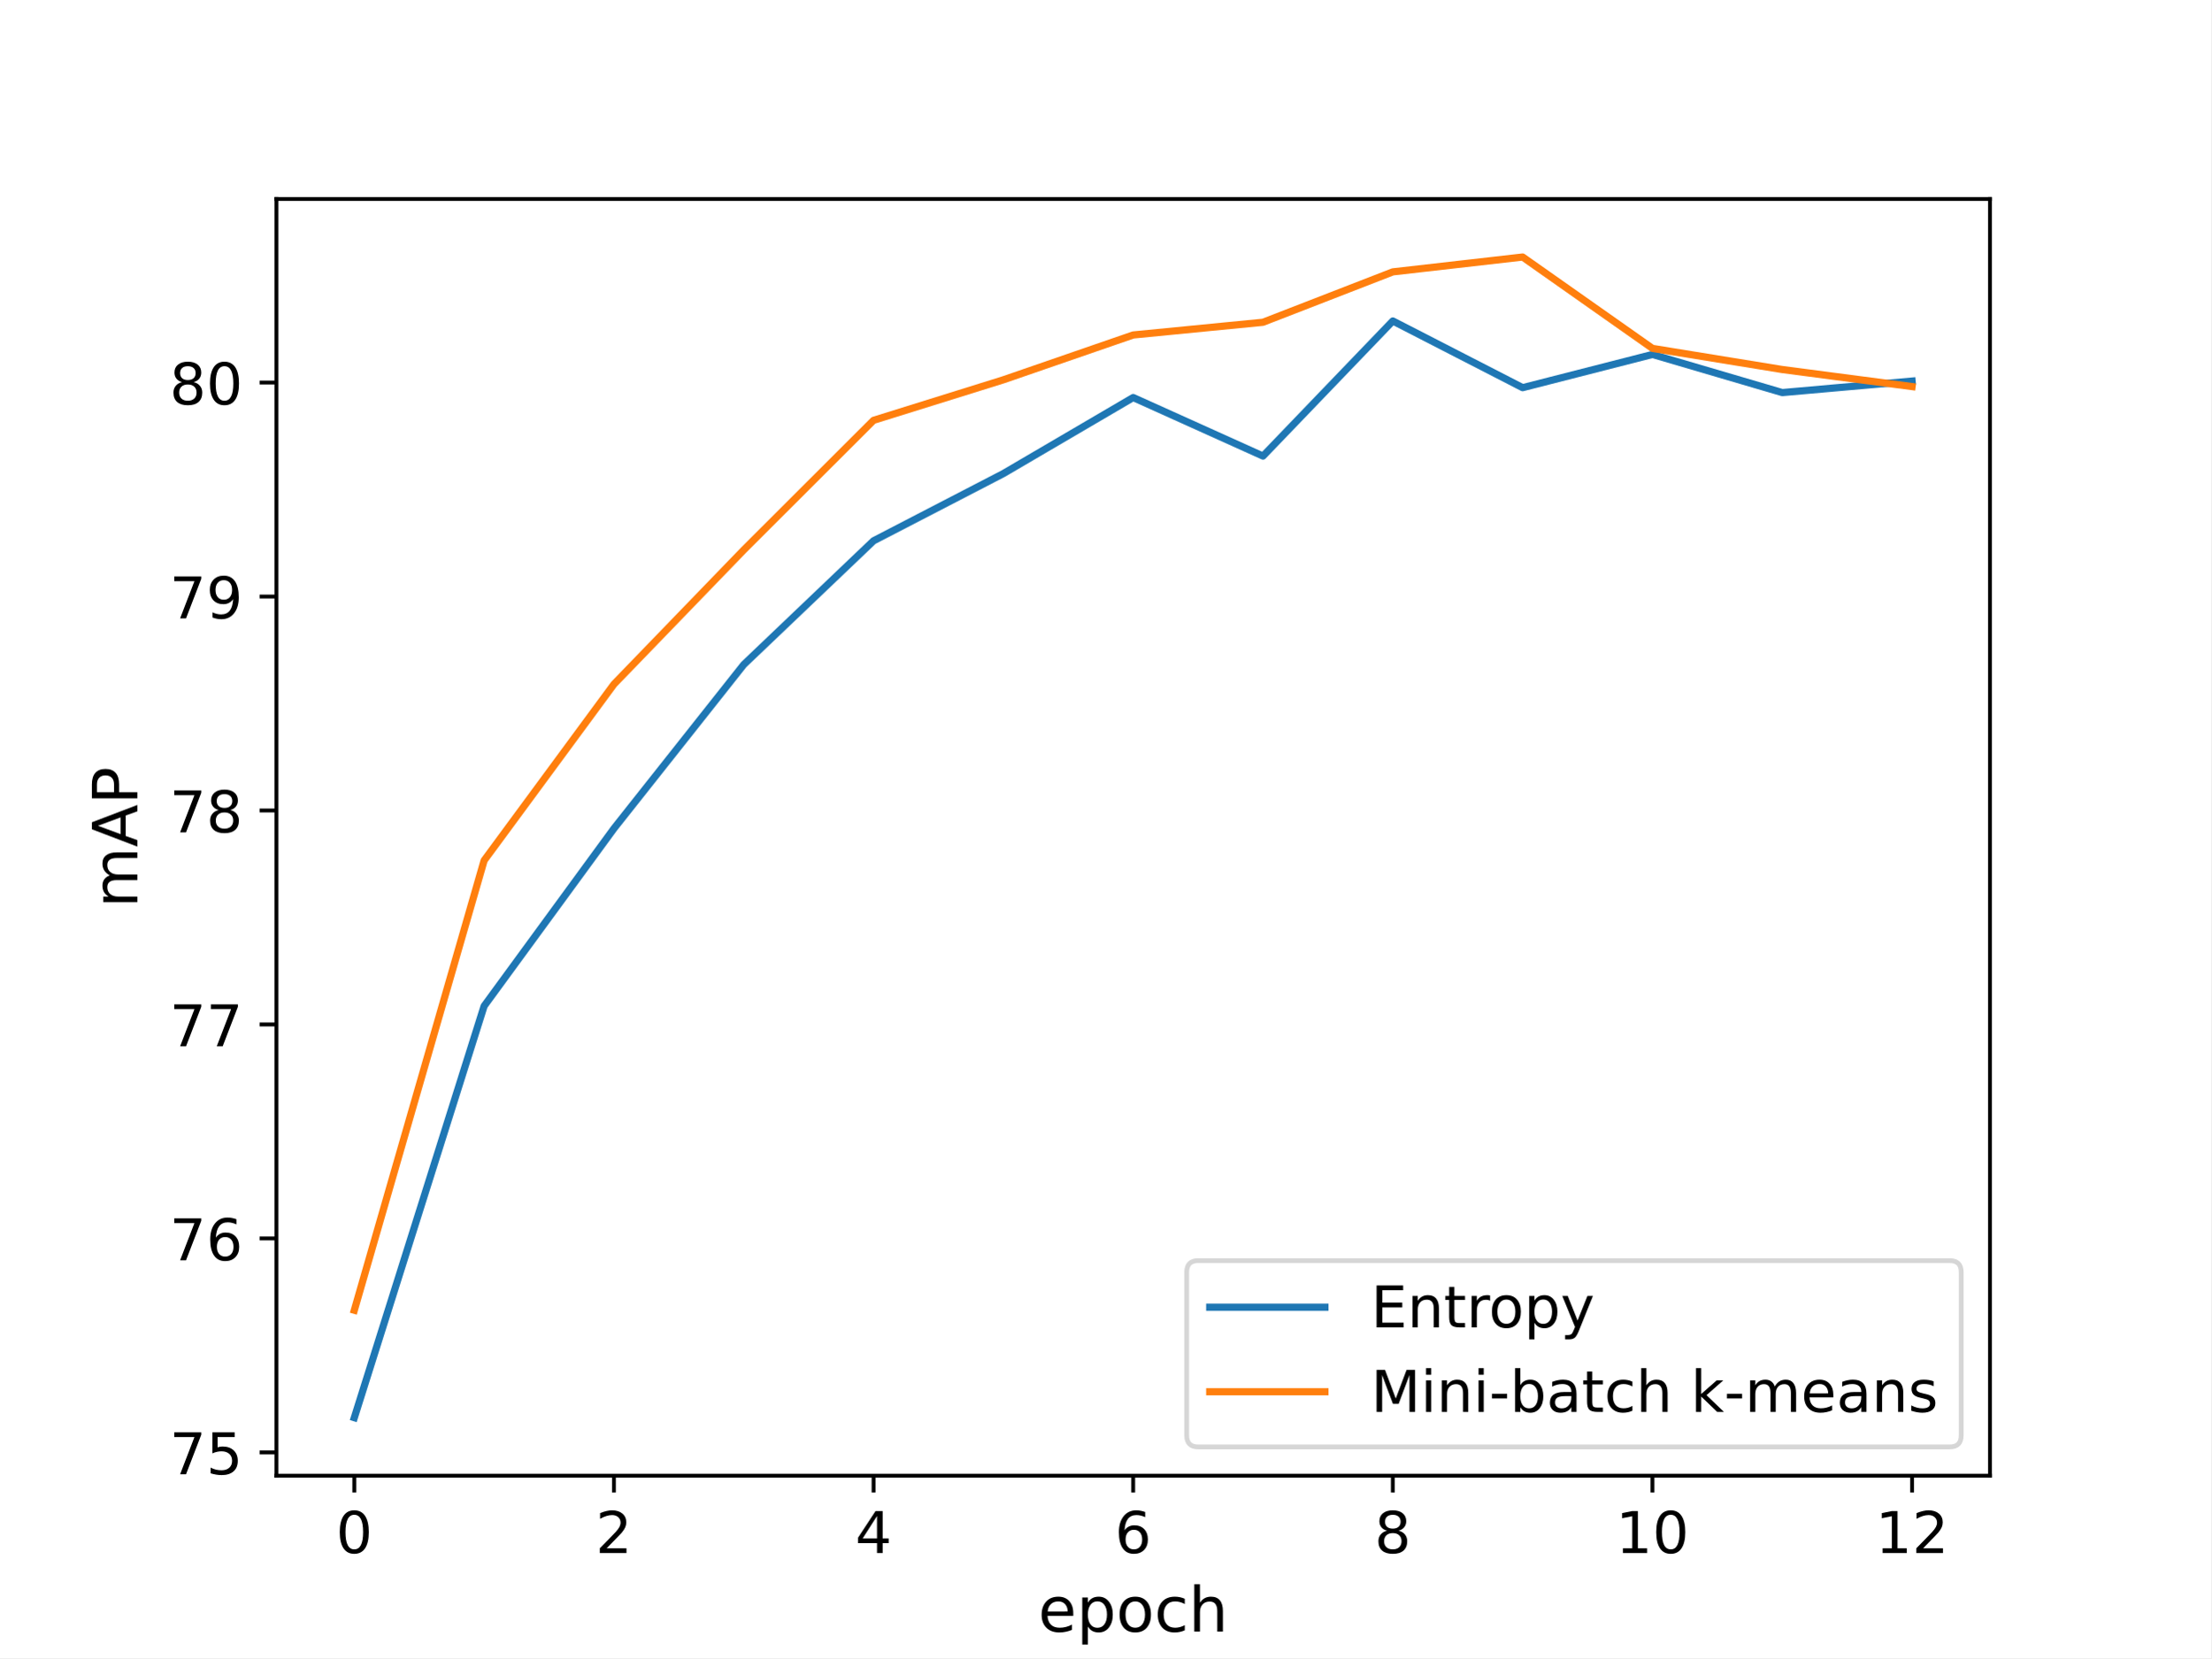
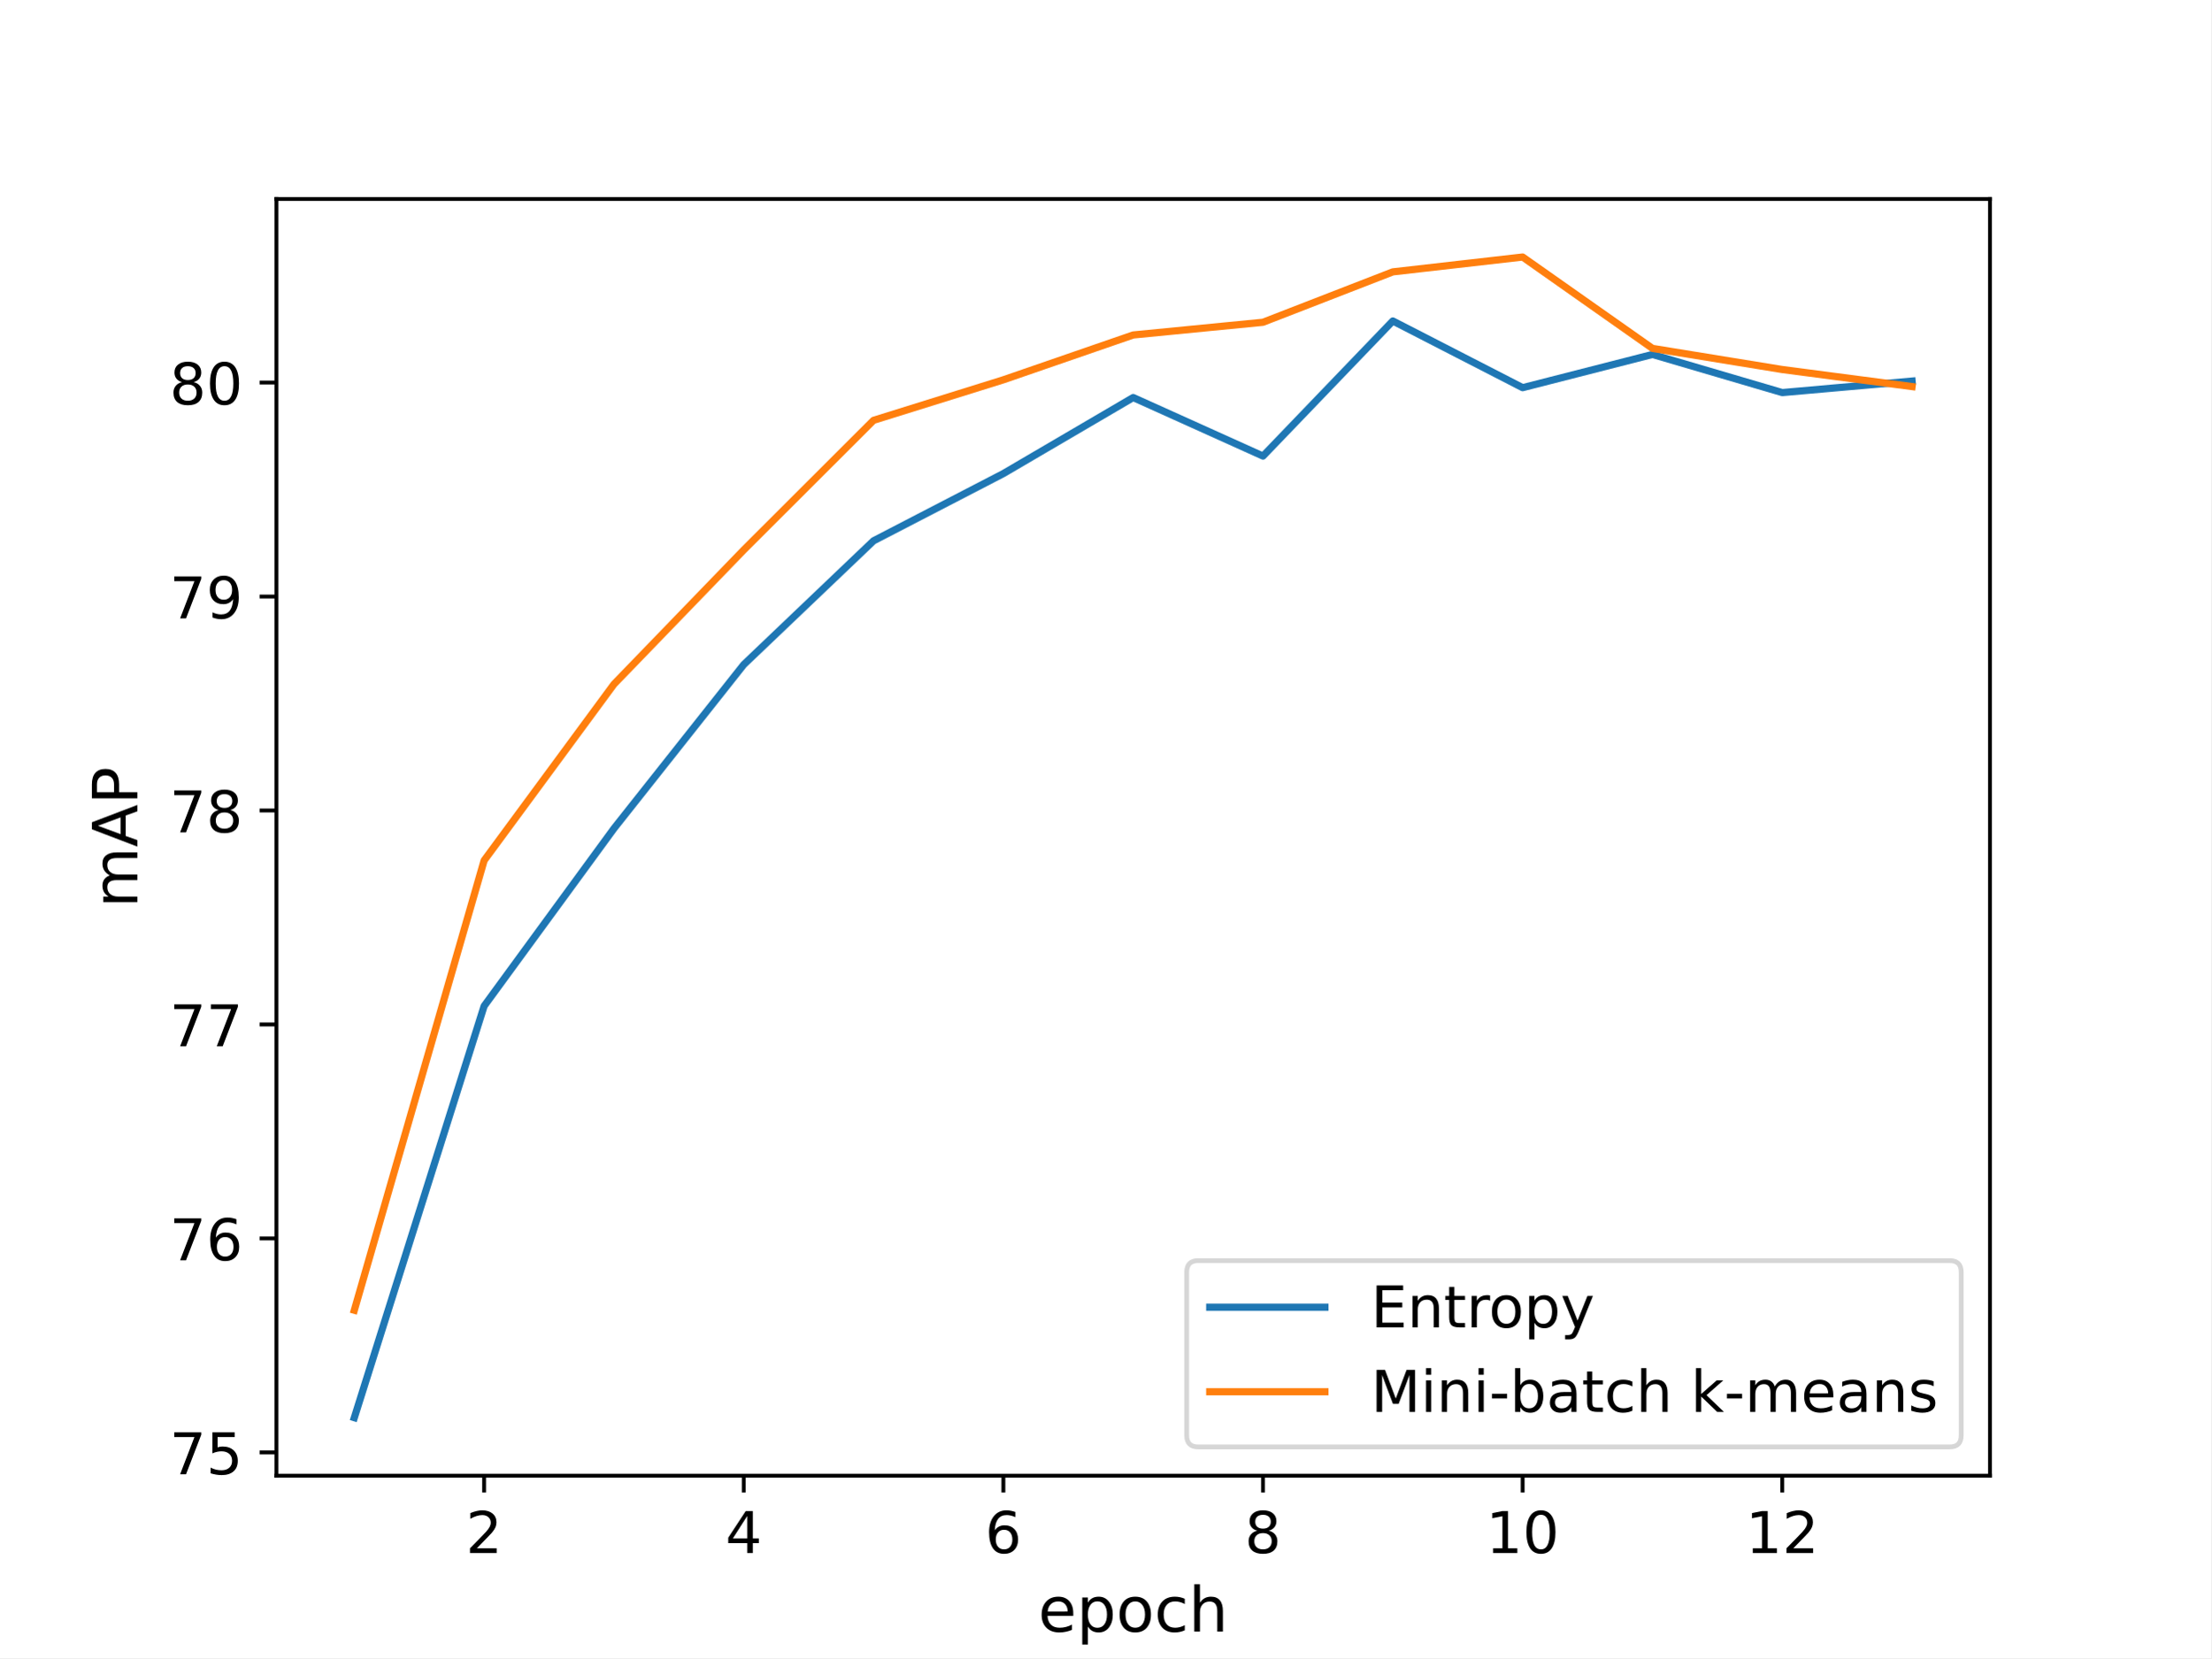
<svg xmlns="http://www.w3.org/2000/svg" xmlns:xlink="http://www.w3.org/1999/xlink" width="460.8pt" height="345.6pt" viewBox="0 0 460.8 345.6" version="1.1">
  <defs>
    <style type="text/css">*{stroke-linejoin: round; stroke-linecap: butt}</style>
  </defs>
  <g id="figure_1">
    <g id="patch_1">
      <path d="M 0 345.6  L 460.8 345.6  L 460.8 0  L 0 0  z " style="fill: #ffffff" />
    </g>
    <g id="axes_1">
      <g id="patch_2">
        <path d="M 57.6 307.584  L 414.72 307.584  L 414.72 41.472  L 57.6 41.472  z " style="fill: #ffffff" />
      </g>
      <g id="matplotlib.axis_1">
        <g id="xtick_1">
          <g id="line2d_1">
            <defs>
-               <path id="m352036a77c" d="M 0 0  L 0 3.5  " style="stroke: #000000; stroke-width: 0.8" />
-             </defs>
-             <g>
-               <use xlink:href="#m352036a77c" x="73.833" y="307.584" style="stroke: #000000; stroke-width: 0.8" />
+               <path id="mf3b900e0e9" d="M 0 0  L 0 3.5  " style="stroke: #000000; stroke-width: 0.8" />
+             </defs>
+             <g>
+               <use xlink:href="#mf3b900e0e9" x="100.887" y="307.584" style="stroke: #000000; stroke-width: 0.8" />
            </g>
          </g>
          <g id="text_1">
-             <g transform="translate(70.01523 323.7021) scale(0.12 -0.12)">
-               <defs>
-                 <path id="DejaVuSans-30" d="M 2034 4250  Q 1547 4250 1301 3770  Q 1056 3291 1056 2328  Q 1056 1369 1301 889  Q 1547 409 2034 409  Q 2525 409 2770 889  Q 3016 1369 3016 2328  Q 3016 3291 2770 3770  Q 2525 4250 2034 4250  z M 2034 4750  Q 2819 4750 3233 4129  Q 3647 3509 3647 2328  Q 3647 1150 3233 529  Q 2819 -91 2034 -91  Q 1250 -91 836 529  Q 422 1150 422 2328  Q 422 3509 836 4129  Q 1250 4750 2034 4750  z " transform="scale(0.015625)" />
-               </defs>
-               <use xlink:href="#DejaVuSans-30" />
+             <g transform="translate(97.06977 323.7021) scale(0.12 -0.12)">
+               <defs>
+                 <path id="DejaVuSans-32" d="M 1228 531  L 3431 531  L 3431 0  L 469 0  L 469 531  Q 828 903 1448 1529  Q 2069 2156 2228 2338  Q 2531 2678 2651 2914  Q 2772 3150 2772 3378  Q 2772 3750 2511 3984  Q 2250 4219 1831 4219  Q 1534 4219 1204 4116  Q 875 4013 500 3803  L 500 4441  Q 881 4594 1212 4672  Q 1544 4750 1819 4750  Q 2544 4750 2975 4387  Q 3406 4025 3406 3419  Q 3406 3131 3298 2873  Q 3191 2616 2906 2266  Q 2828 2175 2409 1742  Q 1991 1309 1228 531  z " transform="scale(0.015625)" />
+               </defs>
+               <use xlink:href="#DejaVuSans-32" />
            </g>
          </g>
        </g>
        <g id="xtick_2">
          <g id="line2d_2">
            <g>
-               <use xlink:href="#m352036a77c" x="127.942" y="307.584" style="stroke: #000000; stroke-width: 0.8" />
+               <use xlink:href="#mf3b900e0e9" x="154.996" y="307.584" style="stroke: #000000; stroke-width: 0.8" />
            </g>
          </g>
          <g id="text_2">
-             <g transform="translate(124.1243 323.7021) scale(0.12 -0.12)">
-               <defs>
-                 <path id="DejaVuSans-32" d="M 1228 531  L 3431 531  L 3431 0  L 469 0  L 469 531  Q 828 903 1448 1529  Q 2069 2156 2228 2338  Q 2531 2678 2651 2914  Q 2772 3150 2772 3378  Q 2772 3750 2511 3984  Q 2250 4219 1831 4219  Q 1534 4219 1204 4116  Q 875 4013 500 3803  L 500 4441  Q 881 4594 1212 4672  Q 1544 4750 1819 4750  Q 2544 4750 2975 4387  Q 3406 4025 3406 3419  Q 3406 3131 3298 2873  Q 3191 2616 2906 2266  Q 2828 2175 2409 1742  Q 1991 1309 1228 531  z " transform="scale(0.015625)" />
-               </defs>
-               <use xlink:href="#DejaVuSans-32" />
+             <g transform="translate(151.1789 323.7021) scale(0.12 -0.12)">
+               <defs>
+                 <path id="DejaVuSans-34" d="M 2419 4116  L 825 1625  L 2419 1625  L 2419 4116  z M 2253 4666  L 3047 4666  L 3047 1625  L 3713 1625  L 3713 1100  L 3047 1100  L 3047 0  L 2419 0  L 2419 1100  L 313 1100  L 313 1709  L 2253 4666  z " transform="scale(0.015625)" />
+               </defs>
+               <use xlink:href="#DejaVuSans-34" />
            </g>
          </g>
        </g>
        <g id="xtick_3">
          <g id="line2d_3">
            <g>
-               <use xlink:href="#m352036a77c" x="182.051" y="307.584" style="stroke: #000000; stroke-width: 0.8" />
+               <use xlink:href="#mf3b900e0e9" x="209.105" y="307.584" style="stroke: #000000; stroke-width: 0.8" />
            </g>
          </g>
          <g id="text_3">
-             <g transform="translate(178.2334 323.7021) scale(0.12 -0.12)">
-               <defs>
-                 <path id="DejaVuSans-34" d="M 2419 4116  L 825 1625  L 2419 1625  L 2419 4116  z M 2253 4666  L 3047 4666  L 3047 1625  L 3713 1625  L 3713 1100  L 3047 1100  L 3047 0  L 2419 0  L 2419 1100  L 313 1100  L 313 1709  L 2253 4666  z " transform="scale(0.015625)" />
-               </defs>
-               <use xlink:href="#DejaVuSans-34" />
+             <g transform="translate(205.288 323.7021) scale(0.12 -0.12)">
+               <defs>
+                 <path id="DejaVuSans-36" d="M 2113 2584  Q 1688 2584 1439 2293  Q 1191 2003 1191 1497  Q 1191 994 1439 701  Q 1688 409 2113 409  Q 2538 409 2786 701  Q 3034 994 3034 1497  Q 3034 2003 2786 2293  Q 2538 2584 2113 2584  z M 3366 4563  L 3366 3988  Q 3128 4100 2886 4159  Q 2644 4219 2406 4219  Q 1781 4219 1451 3797  Q 1122 3375 1075 2522  Q 1259 2794 1537 2939  Q 1816 3084 2150 3084  Q 2853 3084 3261 2657  Q 3669 2231 3669 1497  Q 3669 778 3244 343  Q 2819 -91 2113 -91  Q 1303 -91 875 529  Q 447 1150 447 2328  Q 447 3434 972 4092  Q 1497 4750 2381 4750  Q 2619 4750 2861 4703  Q 3103 4656 3366 4563  z " transform="scale(0.015625)" />
+               </defs>
+               <use xlink:href="#DejaVuSans-36" />
            </g>
          </g>
        </g>
        <g id="xtick_4">
          <g id="line2d_4">
            <g>
-               <use xlink:href="#m352036a77c" x="236.16" y="307.584" style="stroke: #000000; stroke-width: 0.8" />
+               <use xlink:href="#mf3b900e0e9" x="263.215" y="307.584" style="stroke: #000000; stroke-width: 0.8" />
            </g>
          </g>
          <g id="text_4">
-             <g transform="translate(232.3425 323.7021) scale(0.12 -0.12)">
-               <defs>
-                 <path id="DejaVuSans-36" d="M 2113 2584  Q 1688 2584 1439 2293  Q 1191 2003 1191 1497  Q 1191 994 1439 701  Q 1688 409 2113 409  Q 2538 409 2786 701  Q 3034 994 3034 1497  Q 3034 2003 2786 2293  Q 2538 2584 2113 2584  z M 3366 4563  L 3366 3988  Q 3128 4100 2886 4159  Q 2644 4219 2406 4219  Q 1781 4219 1451 3797  Q 1122 3375 1075 2522  Q 1259 2794 1537 2939  Q 1816 3084 2150 3084  Q 2853 3084 3261 2657  Q 3669 2231 3669 1497  Q 3669 778 3244 343  Q 2819 -91 2113 -91  Q 1303 -91 875 529  Q 447 1150 447 2328  Q 447 3434 972 4092  Q 1497 4750 2381 4750  Q 2619 4750 2861 4703  Q 3103 4656 3366 4563  z " transform="scale(0.015625)" />
-               </defs>
-               <use xlink:href="#DejaVuSans-36" />
+             <g transform="translate(259.397 323.7021) scale(0.12 -0.12)">
+               <defs>
+                 <path id="DejaVuSans-38" d="M 2034 2216  Q 1584 2216 1326 1975  Q 1069 1734 1069 1313  Q 1069 891 1326 650  Q 1584 409 2034 409  Q 2484 409 2743 651  Q 3003 894 3003 1313  Q 3003 1734 2745 1975  Q 2488 2216 2034 2216  z M 1403 2484  Q 997 2584 770 2862  Q 544 3141 544 3541  Q 544 4100 942 4425  Q 1341 4750 2034 4750  Q 2731 4750 3128 4425  Q 3525 4100 3525 3541  Q 3525 3141 3298 2862  Q 3072 2584 2669 2484  Q 3125 2378 3379 2068  Q 3634 1759 3634 1313  Q 3634 634 3220 271  Q 2806 -91 2034 -91  Q 1263 -91 848 271  Q 434 634 434 1313  Q 434 1759 690 2068  Q 947 2378 1403 2484  z M 1172 3481  Q 1172 3119 1398 2916  Q 1625 2713 2034 2713  Q 2441 2713 2670 2916  Q 2900 3119 2900 3481  Q 2900 3844 2670 4047  Q 2441 4250 2034 4250  Q 1625 4250 1398 4047  Q 1172 3844 1172 3481  z " transform="scale(0.015625)" />
+               </defs>
+               <use xlink:href="#DejaVuSans-38" />
            </g>
          </g>
        </g>
        <g id="xtick_5">
          <g id="line2d_5">
            <g>
-               <use xlink:href="#m352036a77c" x="290.269" y="307.584" style="stroke: #000000; stroke-width: 0.8" />
+               <use xlink:href="#mf3b900e0e9" x="317.324" y="307.584" style="stroke: #000000; stroke-width: 0.8" />
            </g>
          </g>
          <g id="text_5">
-             <g transform="translate(286.4516 323.7021) scale(0.12 -0.12)">
-               <defs>
-                 <path id="DejaVuSans-38" d="M 2034 2216  Q 1584 2216 1326 1975  Q 1069 1734 1069 1313  Q 1069 891 1326 650  Q 1584 409 2034 409  Q 2484 409 2743 651  Q 3003 894 3003 1313  Q 3003 1734 2745 1975  Q 2488 2216 2034 2216  z M 1403 2484  Q 997 2584 770 2862  Q 544 3141 544 3541  Q 544 4100 942 4425  Q 1341 4750 2034 4750  Q 2731 4750 3128 4425  Q 3525 4100 3525 3541  Q 3525 3141 3298 2862  Q 3072 2584 2669 2484  Q 3125 2378 3379 2068  Q 3634 1759 3634 1313  Q 3634 634 3220 271  Q 2806 -91 2034 -91  Q 1263 -91 848 271  Q 434 634 434 1313  Q 434 1759 690 2068  Q 947 2378 1403 2484  z M 1172 3481  Q 1172 3119 1398 2916  Q 1625 2713 2034 2713  Q 2441 2713 2670 2916  Q 2900 3119 2900 3481  Q 2900 3844 2670 4047  Q 2441 4250 2034 4250  Q 1625 4250 1398 4047  Q 1172 3844 1172 3481  z " transform="scale(0.015625)" />
-               </defs>
-               <use xlink:href="#DejaVuSans-38" />
+             <g transform="translate(309.6886 323.7021) scale(0.12 -0.12)">
+               <defs>
+                 <path id="DejaVuSans-31" d="M 794 531  L 1825 531  L 1825 4091  L 703 3866  L 703 4441  L 1819 4666  L 2450 4666  L 2450 531  L 3481 531  L 3481 0  L 794 0  L 794 531  z " transform="scale(0.015625)" />
+                 <path id="DejaVuSans-30" d="M 2034 4250  Q 1547 4250 1301 3770  Q 1056 3291 1056 2328  Q 1056 1369 1301 889  Q 1547 409 2034 409  Q 2525 409 2770 889  Q 3016 1369 3016 2328  Q 3016 3291 2770 3770  Q 2525 4250 2034 4250  z M 2034 4750  Q 2819 4750 3233 4129  Q 3647 3509 3647 2328  Q 3647 1150 3233 529  Q 2819 -91 2034 -91  Q 1250 -91 836 529  Q 422 1150 422 2328  Q 422 3509 836 4129  Q 1250 4750 2034 4750  z " transform="scale(0.015625)" />
+               </defs>
+               <use xlink:href="#DejaVuSans-31" />
+               <use xlink:href="#DejaVuSans-30" x="63.623" />
            </g>
          </g>
        </g>
        <g id="xtick_6">
          <g id="line2d_6">
            <g>
-               <use xlink:href="#m352036a77c" x="344.378" y="307.584" style="stroke: #000000; stroke-width: 0.8" />
+               <use xlink:href="#mf3b900e0e9" x="371.433" y="307.584" style="stroke: #000000; stroke-width: 0.8" />
            </g>
          </g>
          <g id="text_6">
-             <g transform="translate(336.7432 323.7021) scale(0.12 -0.12)">
-               <defs>
-                 <path id="DejaVuSans-31" d="M 794 531  L 1825 531  L 1825 4091  L 703 3866  L 703 4441  L 1819 4666  L 2450 4666  L 2450 531  L 3481 531  L 3481 0  L 794 0  L 794 531  z " transform="scale(0.015625)" />
-               </defs>
-               <use xlink:href="#DejaVuSans-31" />
-               <use xlink:href="#DejaVuSans-30" x="63.623" />
-             </g>
-           </g>
-         </g>
-         <g id="xtick_7">
-           <g id="line2d_7">
-             <g>
-               <use xlink:href="#m352036a77c" x="398.487" y="307.584" style="stroke: #000000; stroke-width: 0.8" />
-             </g>
-           </g>
-           <g id="text_7">
-             <g transform="translate(390.8523 323.7021) scale(0.12 -0.12)">
+             <g transform="translate(363.7977 323.7021) scale(0.12 -0.12)">
              <use xlink:href="#DejaVuSans-31" />
              <use xlink:href="#DejaVuSans-32" x="63.623" />
            </g>
          </g>
        </g>
-         <g id="text_8">
+         <g id="text_7">
          <g transform="translate(216.3634 340.0757) scale(0.13 -0.13)">
            <defs>
              <path id="DejaVuSans-65" d="M 3597 1894  L 3597 1613  L 953 1613  Q 991 1019 1311 708  Q 1631 397 2203 397  Q 2534 397 2845 478  Q 3156 559 3463 722  L 3463 178  Q 3153 47 2828 -22  Q 2503 -91 2169 -91  Q 1331 -91 842 396  Q 353 884 353 1716  Q 353 2575 817 3079  Q 1281 3584 2069 3584  Q 2775 3584 3186 3129  Q 3597 2675 3597 1894  z M 3022 2063  Q 3016 2534 2758 2815  Q 2500 3097 2075 3097  Q 1594 3097 1305 2825  Q 1016 2553 972 2059  L 3022 2063  z " transform="scale(0.015625)" />
              <path id="DejaVuSans-70" d="M 1159 525  L 1159 -1331  L 581 -1331  L 581 3500  L 1159 3500  L 1159 2969  Q 1341 3281 1617 3432  Q 1894 3584 2278 3584  Q 2916 3584 3314 3078  Q 3713 2572 3713 1747  Q 3713 922 3314 415  Q 2916 -91 2278 -91  Q 1894 -91 1617 61  Q 1341 213 1159 525  z M 3116 1747  Q 3116 2381 2855 2742  Q 2594 3103 2138 3103  Q 1681 3103 1420 2742  Q 1159 2381 1159 1747  Q 1159 1113 1420 752  Q 1681 391 2138 391  Q 2594 391 2855 752  Q 3116 1113 3116 1747  z " transform="scale(0.015625)" />
              <path id="DejaVuSans-6f" d="M 1959 3097  Q 1497 3097 1228 2736  Q 959 2375 959 1747  Q 959 1119 1226 758  Q 1494 397 1959 397  Q 2419 397 2687 759  Q 2956 1122 2956 1747  Q 2956 2369 2687 2733  Q 2419 3097 1959 3097  z M 1959 3584  Q 2709 3584 3137 3096  Q 3566 2609 3566 1747  Q 3566 888 3137 398  Q 2709 -91 1959 -91  Q 1206 -91 779 398  Q 353 888 353 1747  Q 353 2609 779 3096  Q 1206 3584 1959 3584  z " transform="scale(0.015625)" />
              <path id="DejaVuSans-63" d="M 3122 3366  L 3122 2828  Q 2878 2963 2633 3030  Q 2388 3097 2138 3097  Q 1578 3097 1268 2742  Q 959 2388 959 1747  Q 959 1106 1268 751  Q 1578 397 2138 397  Q 2388 397 2633 464  Q 2878 531 3122 666  L 3122 134  Q 2881 22 2623 -34  Q 2366 -91 2075 -91  Q 1284 -91 818 406  Q 353 903 353 1747  Q 353 2603 823 3093  Q 1294 3584 2113 3584  Q 2378 3584 2631 3529  Q 2884 3475 3122 3366  z " transform="scale(0.015625)" />
              <path id="DejaVuSans-68" d="M 3513 2113  L 3513 0  L 2938 0  L 2938 2094  Q 2938 2591 2744 2837  Q 2550 3084 2163 3084  Q 1697 3084 1428 2787  Q 1159 2491 1159 1978  L 1159 0  L 581 0  L 581 4863  L 1159 4863  L 1159 2956  Q 1366 3272 1645 3428  Q 1925 3584 2291 3584  Q 2894 3584 3203 3211  Q 3513 2838 3513 2113  z " transform="scale(0.015625)" />
            </defs>
            <use xlink:href="#DejaVuSans-65" />
            <use xlink:href="#DejaVuSans-70" x="61.523" />
            <use xlink:href="#DejaVuSans-6f" x="125" />
            <use xlink:href="#DejaVuSans-63" x="186.182" />
            <use xlink:href="#DejaVuSans-68" x="241.162" />
          </g>
        </g>
      </g>
      <g id="matplotlib.axis_2">
        <g id="ytick_1">
-           <g id="line2d_8">
-             <defs>
-               <path id="m67ecc6f184" d="M 0 0  L -3.5 0  " style="stroke: #000000; stroke-width: 0.8" />
-             </defs>
-             <g>
-               <use xlink:href="#m67ecc6f184" x="57.6" y="302.727" style="stroke: #000000; stroke-width: 0.8" />
-             </g>
-           </g>
-           <g id="text_9">
+           <g id="line2d_7">
+             <defs>
+               <path id="md57ecba5c2" d="M 0 0  L -3.5 0  " style="stroke: #000000; stroke-width: 0.8" />
+             </defs>
+             <g>
+               <use xlink:href="#md57ecba5c2" x="57.6" y="302.727" style="stroke: #000000; stroke-width: 0.8" />
+             </g>
+           </g>
+           <g id="text_8">
            <g transform="translate(35.33 307.2858) scale(0.12 -0.12)">
              <defs>
                <path id="DejaVuSans-37" d="M 525 4666  L 3525 4666  L 3525 4397  L 1831 0  L 1172 0  L 2766 4134  L 525 4134  L 525 4666  z " transform="scale(0.015625)" />
                <path id="DejaVuSans-35" d="M 691 4666  L 3169 4666  L 3169 4134  L 1269 4134  L 1269 2991  Q 1406 3038 1543 3061  Q 1681 3084 1819 3084  Q 2600 3084 3056 2656  Q 3513 2228 3513 1497  Q 3513 744 3044 326  Q 2575 -91 1722 -91  Q 1428 -91 1123 -41  Q 819 9 494 109  L 494 744  Q 775 591 1075 516  Q 1375 441 1709 441  Q 2250 441 2565 725  Q 2881 1009 2881 1497  Q 2881 1984 2565 2268  Q 2250 2553 1709 2553  Q 1456 2553 1204 2497  Q 953 2441 691 2322  L 691 4666  z " transform="scale(0.015625)" />
              </defs>
              <use xlink:href="#DejaVuSans-37" />
              <use xlink:href="#DejaVuSans-35" x="63.623" />
            </g>
          </g>
        </g>
        <g id="ytick_2">
+           <g id="line2d_8">
+             <g>
+               <use xlink:href="#md57ecba5c2" x="57.6" y="258.128" style="stroke: #000000; stroke-width: 0.8" />
+             </g>
+           </g>
+           <g id="text_9">
+             <g transform="translate(35.33 262.6869) scale(0.12 -0.12)">
+               <use xlink:href="#DejaVuSans-37" />
+               <use xlink:href="#DejaVuSans-36" x="63.623" />
+             </g>
+           </g>
+         </g>
+         <g id="ytick_3">
          <g id="line2d_9">
            <g>
-               <use xlink:href="#m67ecc6f184" x="57.6" y="258.128" style="stroke: #000000; stroke-width: 0.8" />
+               <use xlink:href="#md57ecba5c2" x="57.6" y="213.529" style="stroke: #000000; stroke-width: 0.8" />
            </g>
          </g>
          <g id="text_10">
-             <g transform="translate(35.33 262.6869) scale(0.12 -0.12)">
-               <use xlink:href="#DejaVuSans-37" />
-               <use xlink:href="#DejaVuSans-36" x="63.623" />
-             </g>
-           </g>
-         </g>
-         <g id="ytick_3">
+             <g transform="translate(35.33 218.0881) scale(0.12 -0.12)">
+               <use xlink:href="#DejaVuSans-37" />
+               <use xlink:href="#DejaVuSans-37" x="63.623" />
+             </g>
+           </g>
+         </g>
+         <g id="ytick_4">
          <g id="line2d_10">
            <g>
-               <use xlink:href="#m67ecc6f184" x="57.6" y="213.529" style="stroke: #000000; stroke-width: 0.8" />
+               <use xlink:href="#md57ecba5c2" x="57.6" y="168.93" style="stroke: #000000; stroke-width: 0.8" />
            </g>
          </g>
          <g id="text_11">
-             <g transform="translate(35.33 218.0881) scale(0.12 -0.12)">
-               <use xlink:href="#DejaVuSans-37" />
-               <use xlink:href="#DejaVuSans-37" x="63.623" />
-             </g>
-           </g>
-         </g>
-         <g id="ytick_4">
+             <g transform="translate(35.33 173.4892) scale(0.12 -0.12)">
+               <use xlink:href="#DejaVuSans-37" />
+               <use xlink:href="#DejaVuSans-38" x="63.623" />
+             </g>
+           </g>
+         </g>
+         <g id="ytick_5">
          <g id="line2d_11">
            <g>
-               <use xlink:href="#m67ecc6f184" x="57.6" y="168.93" style="stroke: #000000; stroke-width: 0.8" />
+               <use xlink:href="#md57ecba5c2" x="57.6" y="124.331" style="stroke: #000000; stroke-width: 0.8" />
            </g>
          </g>
          <g id="text_12">
-             <g transform="translate(35.33 173.4892) scale(0.12 -0.12)">
-               <use xlink:href="#DejaVuSans-37" />
-               <use xlink:href="#DejaVuSans-38" x="63.623" />
-             </g>
-           </g>
-         </g>
-         <g id="ytick_5">
+             <g transform="translate(35.33 128.8904) scale(0.12 -0.12)">
+               <defs>
+                 <path id="DejaVuSans-39" d="M 703 97  L 703 672  Q 941 559 1184 500  Q 1428 441 1663 441  Q 2288 441 2617 861  Q 2947 1281 2994 2138  Q 2813 1869 2534 1725  Q 2256 1581 1919 1581  Q 1219 1581 811 2004  Q 403 2428 403 3163  Q 403 3881 828 4315  Q 1253 4750 1959 4750  Q 2769 4750 3195 4129  Q 3622 3509 3622 2328  Q 3622 1225 3098 567  Q 2575 -91 1691 -91  Q 1453 -91 1209 -44  Q 966 3 703 97  z M 1959 2075  Q 2384 2075 2632 2365  Q 2881 2656 2881 3163  Q 2881 3666 2632 3958  Q 2384 4250 1959 4250  Q 1534 4250 1286 3958  Q 1038 3666 1038 3163  Q 1038 2656 1286 2365  Q 1534 2075 1959 2075  z " transform="scale(0.015625)" />
+               </defs>
+               <use xlink:href="#DejaVuSans-37" />
+               <use xlink:href="#DejaVuSans-39" x="63.623" />
+             </g>
+           </g>
+         </g>
+         <g id="ytick_6">
          <g id="line2d_12">
            <g>
-               <use xlink:href="#m67ecc6f184" x="57.6" y="124.331" style="stroke: #000000; stroke-width: 0.8" />
+               <use xlink:href="#md57ecba5c2" x="57.6" y="79.732" style="stroke: #000000; stroke-width: 0.8" />
            </g>
          </g>
          <g id="text_13">
-             <g transform="translate(35.33 128.8904) scale(0.12 -0.12)">
-               <defs>
-                 <path id="DejaVuSans-39" d="M 703 97  L 703 672  Q 941 559 1184 500  Q 1428 441 1663 441  Q 2288 441 2617 861  Q 2947 1281 2994 2138  Q 2813 1869 2534 1725  Q 2256 1581 1919 1581  Q 1219 1581 811 2004  Q 403 2428 403 3163  Q 403 3881 828 4315  Q 1253 4750 1959 4750  Q 2769 4750 3195 4129  Q 3622 3509 3622 2328  Q 3622 1225 3098 567  Q 2575 -91 1691 -91  Q 1453 -91 1209 -44  Q 966 3 703 97  z M 1959 2075  Q 2384 2075 2632 2365  Q 2881 2656 2881 3163  Q 2881 3666 2632 3958  Q 2384 4250 1959 4250  Q 1534 4250 1286 3958  Q 1038 3666 1038 3163  Q 1038 2656 1286 2365  Q 1534 2075 1959 2075  z " transform="scale(0.015625)" />
-               </defs>
-               <use xlink:href="#DejaVuSans-37" />
-               <use xlink:href="#DejaVuSans-39" x="63.623" />
-             </g>
-           </g>
-         </g>
-         <g id="ytick_6">
-           <g id="line2d_13">
-             <g>
-               <use xlink:href="#m67ecc6f184" x="57.6" y="79.732" style="stroke: #000000; stroke-width: 0.8" />
-             </g>
-           </g>
-           <g id="text_14">
            <g transform="translate(35.33 84.29153) scale(0.12 -0.12)">
              <use xlink:href="#DejaVuSans-38" />
              <use xlink:href="#DejaVuSans-30" x="63.623" />
            </g>
          </g>
        </g>
-         <g id="text_15">
+         <g id="text_14">
          <g transform="translate(28.62641 189.2251) rotate(-90) scale(0.13 -0.13)">
            <defs>
              <path id="DejaVuSans-6d" d="M 3328 2828  Q 3544 3216 3844 3400  Q 4144 3584 4550 3584  Q 5097 3584 5394 3201  Q 5691 2819 5691 2113  L 5691 0  L 5113 0  L 5113 2094  Q 5113 2597 4934 2840  Q 4756 3084 4391 3084  Q 3944 3084 3684 2787  Q 3425 2491 3425 1978  L 3425 0  L 2847 0  L 2847 2094  Q 2847 2600 2669 2842  Q 2491 3084 2119 3084  Q 1678 3084 1418 2786  Q 1159 2488 1159 1978  L 1159 0  L 581 0  L 581 3500  L 1159 3500  L 1159 2956  Q 1356 3278 1631 3431  Q 1906 3584 2284 3584  Q 2666 3584 2933 3390  Q 3200 3197 3328 2828  z " transform="scale(0.015625)" />
              <path id="DejaVuSans-41" d="M 2188 4044  L 1331 1722  L 3047 1722  L 2188 4044  z M 1831 4666  L 2547 4666  L 4325 0  L 3669 0  L 3244 1197  L 1141 1197  L 716 0  L 50 0  L 1831 4666  z " transform="scale(0.015625)" />
              <path id="DejaVuSans-50" d="M 1259 4147  L 1259 2394  L 2053 2394  Q 2494 2394 2734 2622  Q 2975 2850 2975 3272  Q 2975 3691 2734 3919  Q 2494 4147 2053 4147  L 1259 4147  z M 628 4666  L 2053 4666  Q 2838 4666 3239 4311  Q 3641 3956 3641 3272  Q 3641 2581 3239 2228  Q 2838 1875 2053 1875  L 1259 1875  L 1259 0  L 628 0  L 628 4666  z " transform="scale(0.015625)" />
            </defs>
            <use xlink:href="#DejaVuSans-6d" />
            <use xlink:href="#DejaVuSans-41" x="97.412" />
            <use xlink:href="#DejaVuSans-50" x="165.82" />
          </g>
        </g>
      </g>
+       <g id="line2d_13">
+         <path d="M 73.833 295.488  L 100.887 209.693  L 127.942 172.692  L 154.996 138.52  L 182.051 112.716  L 209.105 98.702  L 236.16 82.854  L 263.215 95.054  L 290.269 66.898  L 317.324 80.8  L 344.378 73.874  L 371.433 81.822  L 398.487 79.423  " clip-path="url(#pa0d6b41446)" style="fill: none; stroke: #1f77b4; stroke-width: 1.5; stroke-linecap: square" />
+       </g>
      <g id="line2d_14">
-         <path d="M 73.833 295.488  L 100.887 209.693  L 127.942 172.692  L 154.996 138.52  L 182.051 112.716  L 209.105 98.702  L 236.16 82.854  L 263.215 95.054  L 290.269 66.898  L 317.324 80.8  L 344.378 73.874  L 371.433 81.822  L 398.487 79.423  " clip-path="url(#p457849297f)" style="fill: none; stroke: #1f77b4; stroke-width: 1.5; stroke-linecap: square" />
-       </g>
-       <g id="line2d_15">
-         <path d="M 73.833 273.093  L 100.887 179.354  L 127.942 142.613  L 154.996 114.626  L 182.051 87.604  L 209.105 79.159  L 236.16 69.815  L 263.215 67.163  L 290.269 56.661  L 317.324 53.568  L 344.378 72.609  L 371.433 77.016  L 398.487 80.571  " clip-path="url(#p457849297f)" style="fill: none; stroke: #ff7f0e; stroke-width: 1.5; stroke-linecap: square" />
+         <path d="M 73.833 273.093  L 100.887 179.354  L 127.942 142.613  L 154.996 114.626  L 182.051 87.604  L 209.105 79.159  L 236.16 69.815  L 263.215 67.163  L 290.269 56.661  L 317.324 53.568  L 344.378 72.609  L 371.433 77.016  L 398.487 80.571  " clip-path="url(#pa0d6b41446)" style="fill: none; stroke: #ff7f0e; stroke-width: 1.5; stroke-linecap: square" />
      </g>
      <g id="patch_3">
        <path d="M 57.6 307.584  L 57.6 41.472  " style="fill: none; stroke: #000000; stroke-width: 0.8; stroke-linejoin: miter; stroke-linecap: square" />
      </g>
      <g id="patch_4">
        <path d="M 414.72 307.584  L 414.72 41.472  " style="fill: none; stroke: #000000; stroke-width: 0.8; stroke-linejoin: miter; stroke-linecap: square" />
      </g>
      <g id="patch_5">
        <path d="M 57.6 307.584  L 414.72 307.584  " style="fill: none; stroke: #000000; stroke-width: 0.8; stroke-linejoin: miter; stroke-linecap: square" />
      </g>
      <g id="patch_6">
        <path d="M 57.6 41.472  L 414.72 41.472  " style="fill: none; stroke: #000000; stroke-width: 0.8; stroke-linejoin: miter; stroke-linecap: square" />
      </g>
      <g id="legend_1">
        <g id="patch_7">
          <path d="M 249.711 301.584  L 406.32 301.584  Q 408.72 301.584 408.72 299.184  L 408.72 265.156  Q 408.72 262.757 406.32 262.757  L 249.711 262.757  Q 247.311 262.757 247.311 265.156  L 247.311 299.184  Q 247.311 301.584 249.711 301.584  z " style="fill: #ffffff; opacity: 0.8; stroke: #cccccc; stroke-linejoin: miter" />
        </g>
-         <g id="line2d_16">
+         <g id="line2d_15">
          <path d="M 252.111 272.475  L 264.111 272.475  L 276.111 272.475  " style="fill: none; stroke: #1f77b4; stroke-width: 1.5; stroke-linecap: square" />
        </g>
-         <g id="text_16">
+         <g id="text_15">
          <g transform="translate(285.7106 276.6746) scale(0.12 -0.12)">
            <defs>
              <path id="DejaVuSans-45" d="M 628 4666  L 3578 4666  L 3578 4134  L 1259 4134  L 1259 2753  L 3481 2753  L 3481 2222  L 1259 2222  L 1259 531  L 3634 531  L 3634 0  L 628 0  L 628 4666  z " transform="scale(0.015625)" />
              <path id="DejaVuSans-6e" d="M 3513 2113  L 3513 0  L 2938 0  L 2938 2094  Q 2938 2591 2744 2837  Q 2550 3084 2163 3084  Q 1697 3084 1428 2787  Q 1159 2491 1159 1978  L 1159 0  L 581 0  L 581 3500  L 1159 3500  L 1159 2956  Q 1366 3272 1645 3428  Q 1925 3584 2291 3584  Q 2894 3584 3203 3211  Q 3513 2838 3513 2113  z " transform="scale(0.015625)" />
              <path id="DejaVuSans-74" d="M 1172 4494  L 1172 3500  L 2356 3500  L 2356 3053  L 1172 3053  L 1172 1153  Q 1172 725 1289 603  Q 1406 481 1766 481  L 2356 481  L 2356 0  L 1766 0  Q 1100 0 847 248  Q 594 497 594 1153  L 594 3053  L 172 3053  L 172 3500  L 594 3500  L 594 4494  L 1172 4494  z " transform="scale(0.015625)" />
              <path id="DejaVuSans-72" d="M 2631 2963  Q 2534 3019 2420 3045  Q 2306 3072 2169 3072  Q 1681 3072 1420 2755  Q 1159 2438 1159 1844  L 1159 0  L 581 0  L 581 3500  L 1159 3500  L 1159 2956  Q 1341 3275 1631 3429  Q 1922 3584 2338 3584  Q 2397 3584 2469 3576  Q 2541 3569 2628 3553  L 2631 2963  z " transform="scale(0.015625)" />
              <path id="DejaVuSans-79" d="M 2059 -325  Q 1816 -950 1584 -1140  Q 1353 -1331 966 -1331  L 506 -1331  L 506 -850  L 844 -850  Q 1081 -850 1212 -737  Q 1344 -625 1503 -206  L 1606 56  L 191 3500  L 800 3500  L 1894 763  L 2988 3500  L 3597 3500  L 2059 -325  z " transform="scale(0.015625)" />
            </defs>
            <use xlink:href="#DejaVuSans-45" />
            <use xlink:href="#DejaVuSans-6e" x="63.184" />
            <use xlink:href="#DejaVuSans-74" x="126.562" />
            <use xlink:href="#DejaVuSans-72" x="165.771" />
            <use xlink:href="#DejaVuSans-6f" x="204.635" />
            <use xlink:href="#DejaVuSans-70" x="265.816" />
            <use xlink:href="#DejaVuSans-79" x="329.293" />
          </g>
        </g>
-         <g id="line2d_17">
+         <g id="line2d_16">
          <path d="M 252.111 290.088  L 264.111 290.088  L 276.111 290.088  " style="fill: none; stroke: #ff7f0e; stroke-width: 1.5; stroke-linecap: square" />
        </g>
-         <g id="text_17">
+         <g id="text_16">
          <g transform="translate(285.7106 294.2884) scale(0.12 -0.12)">
            <defs>
              <path id="DejaVuSans-4d" d="M 628 4666  L 1569 4666  L 2759 1491  L 3956 4666  L 4897 4666  L 4897 0  L 4281 0  L 4281 4097  L 3078 897  L 2444 897  L 1241 4097  L 1241 0  L 628 0  L 628 4666  z " transform="scale(0.015625)" />
              <path id="DejaVuSans-69" d="M 603 3500  L 1178 3500  L 1178 0  L 603 0  L 603 3500  z M 603 4863  L 1178 4863  L 1178 4134  L 603 4134  L 603 4863  z " transform="scale(0.015625)" />
              <path id="DejaVuSans-2d" d="M 313 2009  L 1997 2009  L 1997 1497  L 313 1497  L 313 2009  z " transform="scale(0.015625)" />
              <path id="DejaVuSans-62" d="M 3116 1747  Q 3116 2381 2855 2742  Q 2594 3103 2138 3103  Q 1681 3103 1420 2742  Q 1159 2381 1159 1747  Q 1159 1113 1420 752  Q 1681 391 2138 391  Q 2594 391 2855 752  Q 3116 1113 3116 1747  z M 1159 2969  Q 1341 3281 1617 3432  Q 1894 3584 2278 3584  Q 2916 3584 3314 3078  Q 3713 2572 3713 1747  Q 3713 922 3314 415  Q 2916 -91 2278 -91  Q 1894 -91 1617 61  Q 1341 213 1159 525  L 1159 0  L 581 0  L 581 4863  L 1159 4863  L 1159 2969  z " transform="scale(0.015625)" />
              <path id="DejaVuSans-61" d="M 2194 1759  Q 1497 1759 1228 1600  Q 959 1441 959 1056  Q 959 750 1161 570  Q 1363 391 1709 391  Q 2188 391 2477 730  Q 2766 1069 2766 1631  L 2766 1759  L 2194 1759  z M 3341 1997  L 3341 0  L 2766 0  L 2766 531  Q 2569 213 2275 61  Q 1981 -91 1556 -91  Q 1019 -91 701 211  Q 384 513 384 1019  Q 384 1609 779 1909  Q 1175 2209 1959 2209  L 2766 2209  L 2766 2266  Q 2766 2663 2505 2880  Q 2244 3097 1772 3097  Q 1472 3097 1187 3025  Q 903 2953 641 2809  L 641 3341  Q 956 3463 1253 3523  Q 1550 3584 1831 3584  Q 2591 3584 2966 3190  Q 3341 2797 3341 1997  z " transform="scale(0.015625)" />
              <path id="DejaVuSans-20" transform="scale(0.015625)" />
              <path id="DejaVuSans-6b" d="M 581 4863  L 1159 4863  L 1159 1991  L 2875 3500  L 3609 3500  L 1753 1863  L 3688 0  L 2938 0  L 1159 1709  L 1159 0  L 581 0  L 581 4863  z " transform="scale(0.015625)" />
              <path id="DejaVuSans-73" d="M 2834 3397  L 2834 2853  Q 2591 2978 2328 3040  Q 2066 3103 1784 3103  Q 1356 3103 1142 2972  Q 928 2841 928 2578  Q 928 2378 1081 2264  Q 1234 2150 1697 2047  L 1894 2003  Q 2506 1872 2764 1633  Q 3022 1394 3022 966  Q 3022 478 2636 193  Q 2250 -91 1575 -91  Q 1294 -91 989 -36  Q 684 19 347 128  L 347 722  Q 666 556 975 473  Q 1284 391 1588 391  Q 1994 391 2212 530  Q 2431 669 2431 922  Q 2431 1156 2273 1281  Q 2116 1406 1581 1522  L 1381 1569  Q 847 1681 609 1914  Q 372 2147 372 2553  Q 372 3047 722 3315  Q 1072 3584 1716 3584  Q 2034 3584 2315 3537  Q 2597 3491 2834 3397  z " transform="scale(0.015625)" />
            </defs>
            <use xlink:href="#DejaVuSans-4d" />
            <use xlink:href="#DejaVuSans-69" x="86.279" />
            <use xlink:href="#DejaVuSans-6e" x="114.062" />
            <use xlink:href="#DejaVuSans-69" x="177.441" />
            <use xlink:href="#DejaVuSans-2d" x="205.225" />
            <use xlink:href="#DejaVuSans-62" x="241.309" />
            <use xlink:href="#DejaVuSans-61" x="304.785" />
            <use xlink:href="#DejaVuSans-74" x="366.064" />
            <use xlink:href="#DejaVuSans-63" x="405.273" />
            <use xlink:href="#DejaVuSans-68" x="460.254" />
            <use xlink:href="#DejaVuSans-20" x="523.633" />
            <use xlink:href="#DejaVuSans-6b" x="555.42" />
            <use xlink:href="#DejaVuSans-2d" x="613.33" />
            <use xlink:href="#DejaVuSans-6d" x="649.414" />
            <use xlink:href="#DejaVuSans-65" x="746.826" />
            <use xlink:href="#DejaVuSans-61" x="808.35" />
            <use xlink:href="#DejaVuSans-6e" x="869.629" />
            <use xlink:href="#DejaVuSans-73" x="933.008" />
          </g>
        </g>
      </g>
    </g>
  </g>
  <defs>
-     <clipPath id="p457849297f">
+     <clipPath id="pa0d6b41446">
      <rect x="57.6" y="41.472" width="357.12" height="266.112" />
    </clipPath>
  </defs>
</svg>
